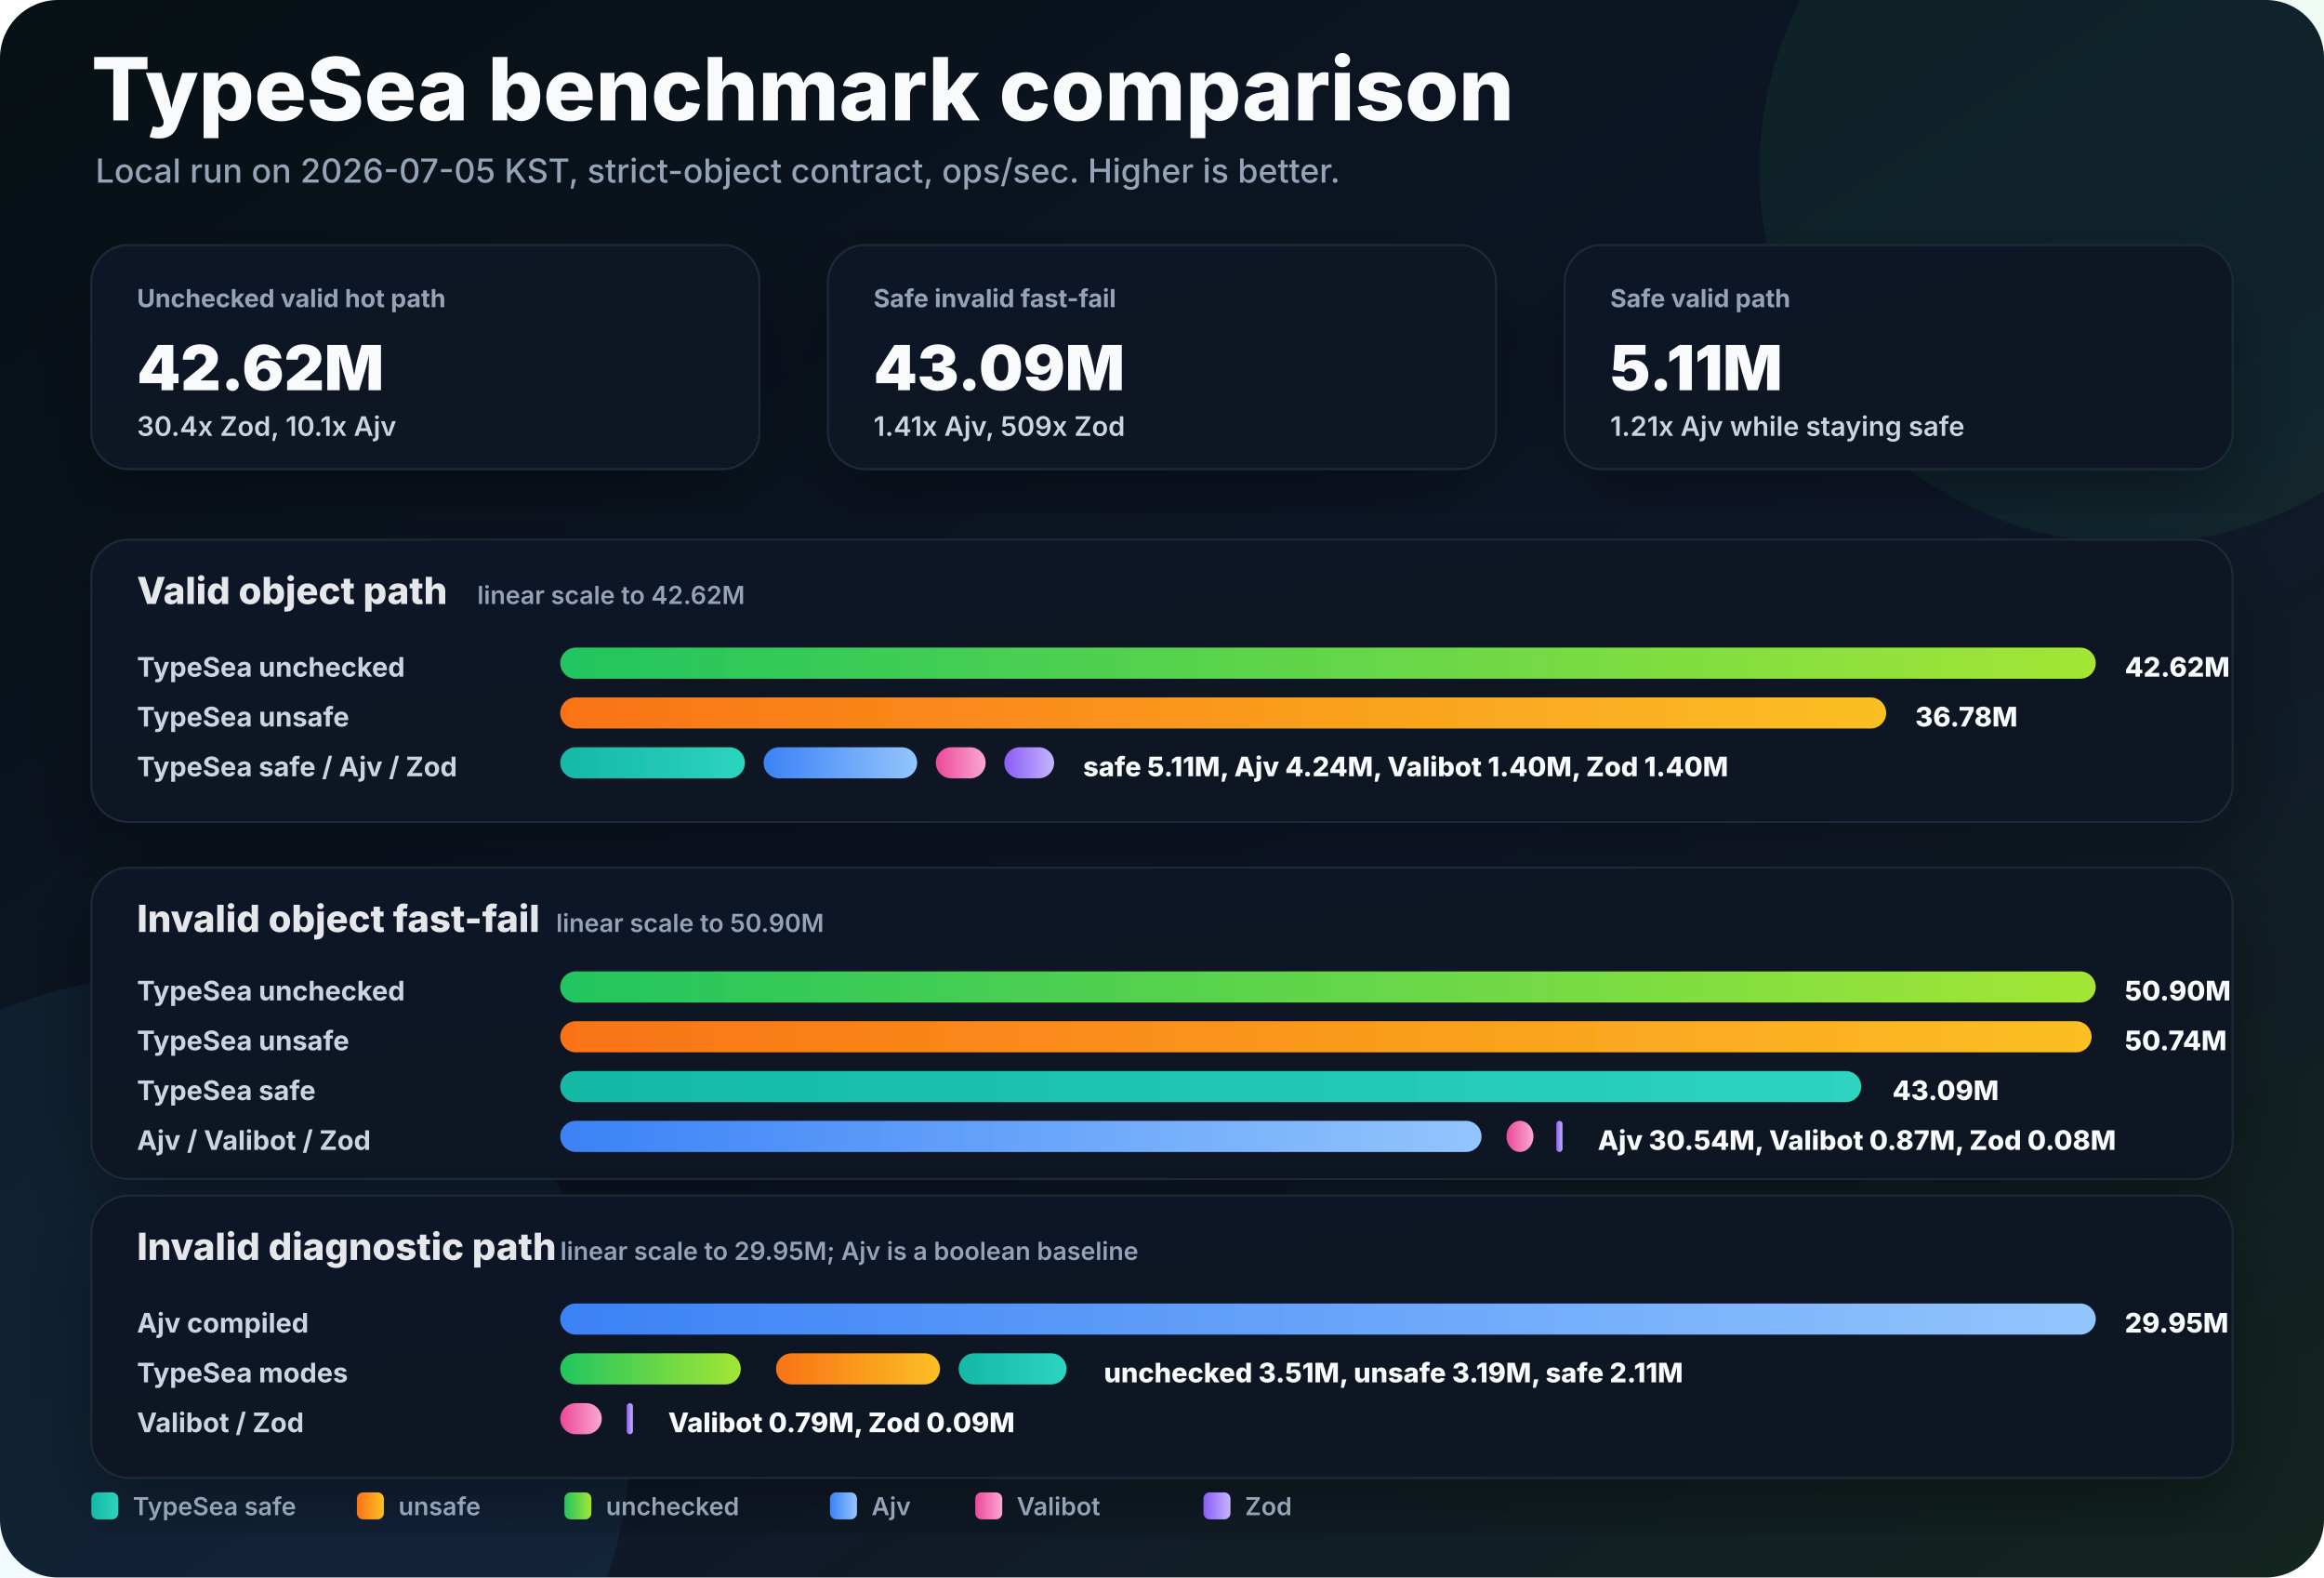
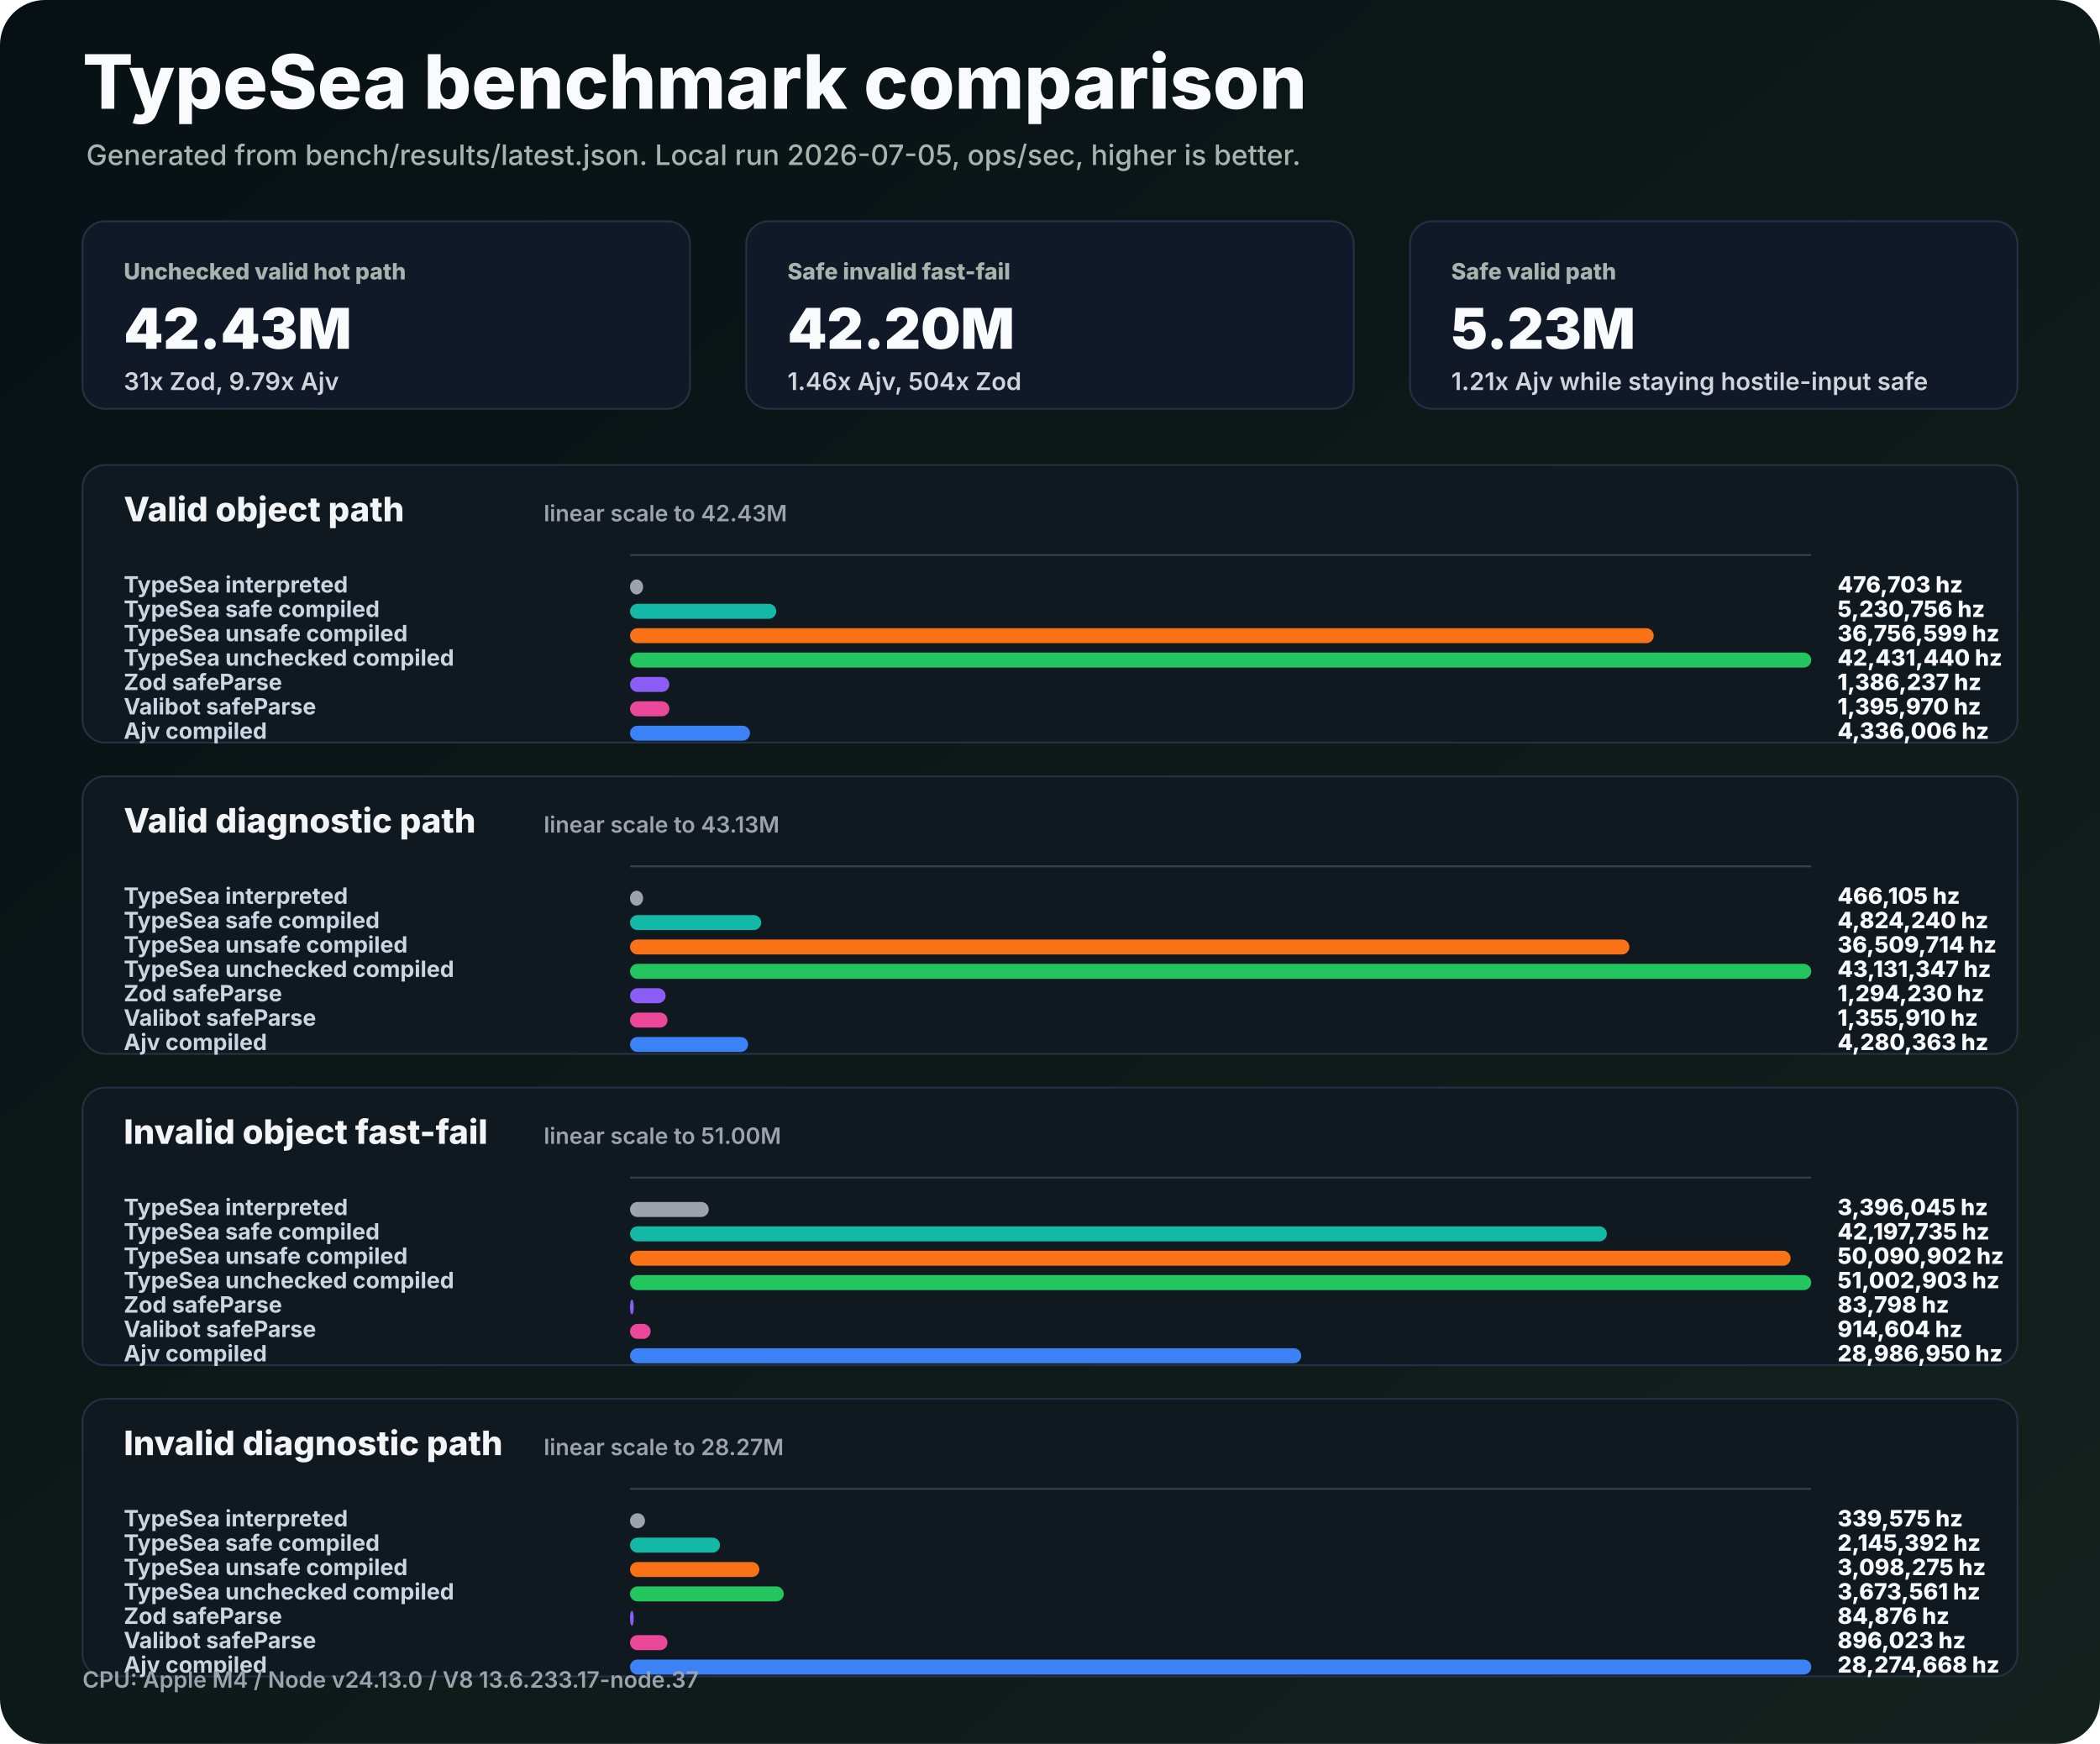
- <svg xmlns="http://www.w3.org/2000/svg" width="1120" height="760" viewBox="0 0 1120 760" role="img" aria-labelledby="title desc">
+ <svg xmlns="http://www.w3.org/2000/svg" width="1120" height="930" viewBox="0 0 1120 930" role="img" aria-labelledby="title desc">
  <defs>
    <linearGradient id="bg" x1="0" y1="0" x2="1" y2="1">
      <stop offset="0" stop-color="#071014" />
-       <stop offset="0.58" stop-color="#0f172a" />
-       <stop offset="1" stop-color="#13251f" />
+       <stop offset="1" stop-color="#14211d" />
    </linearGradient>
-     <linearGradient id="panel" x1="0" y1="0" x2="1" y2="1">
-       <stop offset="0" stop-color="#111827" />
-       <stop offset="1" stop-color="#0b1220" />
-     </linearGradient>
-     <linearGradient id="safe" x1="0" y1="0" x2="1" y2="0">
-       <stop offset="0" stop-color="#14b8a6" />
-       <stop offset="1" stop-color="#2dd4bf" />
-     </linearGradient>
-     <linearGradient id="unsafe" x1="0" y1="0" x2="1" y2="0">
-       <stop offset="0" stop-color="#f97316" />
-       <stop offset="1" stop-color="#fbbf24" />
-     </linearGradient>
-     <linearGradient id="unchecked" x1="0" y1="0" x2="1" y2="0">
-       <stop offset="0" stop-color="#22c55e" />
-       <stop offset="1" stop-color="#a3e635" />
-     </linearGradient>
-     <linearGradient id="ajv" x1="0" y1="0" x2="1" y2="0">
-       <stop offset="0" stop-color="#3b82f6" />
-       <stop offset="1" stop-color="#93c5fd" />
-     </linearGradient>
-     <linearGradient id="zod" x1="0" y1="0" x2="1" y2="0">
-       <stop offset="0" stop-color="#8b5cf6" />
-       <stop offset="1" stop-color="#c4b5fd" />
-     </linearGradient>
-     <linearGradient id="valibot" x1="0" y1="0" x2="1" y2="0">
-       <stop offset="0" stop-color="#ec4899" />
-       <stop offset="1" stop-color="#f9a8d4" />
-     </linearGradient>
-     <filter id="shadow" x="-20%" y="-20%" width="140%" height="140%">
-       <feDropShadow dx="0" dy="14" stdDeviation="18" flood-color="#000000" flood-opacity="0.35" />
-     </filter>
    <style>
            text { font-family: Inter, ui-sans-serif, system-ui, -apple-system, BlinkMacSystemFont, "Segoe UI", sans-serif; }
-             .title { fill: #f8fafc; font-size: 42px; font-weight: 800; letter-spacing: 0; }
-             .subtitle { fill: #94a3b8; font-size: 16px; font-weight: 500; }
-             .card-title { fill: #e5e7eb; font-size: 18px; font-weight: 800; }
-             .card-note { fill: #94a3b8; font-size: 12px; font-weight: 600; }
-             .metric-label { fill: #94a3b8; font-size: 12px; font-weight: 700; text-transform: uppercase; }
-             .metric-value { fill: #f8fafc; font-size: 30px; font-weight: 900; }
-             .metric-sub { fill: #cbd5e1; font-size: 13px; font-weight: 600; }
-             .bar-label { fill: #cbd5e1; font-size: 13px; font-weight: 700; }
-             .bar-value { fill: #f8fafc; font-size: 13px; font-weight: 800; }
+             .title { fill: #f8fafc; font-size: 40px; font-weight: 800; letter-spacing: 0; }
+             .subtitle { fill: #a7b4ad; font-size: 15px; font-weight: 500; }
+             .card-title { fill: #a7b4ad; font-size: 12px; font-weight: 800; text-transform: uppercase; }
+             .card-value { fill: #f8fafc; font-size: 30px; font-weight: 900; }
+             .card-note { fill: #d1d5db; font-size: 13px; font-weight: 600; }
+             .panel-title { fill: #f3f4f6; font-size: 18px; font-weight: 800; }
+             .panel-note { fill: #9ca3af; font-size: 12px; font-weight: 600; }
+             .bar-label { fill: #cbd5e1; font-size: 12px; font-weight: 700; }
+             .bar-value { fill: #f8fafc; font-size: 12px; font-weight: 800; }
            .axis { stroke: #334155; stroke-width: 1; }
        </style>
  </defs>
-   <rect width="1120" height="760" rx="28" fill="url(#bg)" />
-   <circle cx="1028" cy="82" r="180" fill="#22c55e" opacity="0.08" />
-   <circle cx="84" cy="690" r="220" fill="#38bdf8" opacity="0.07" />
-   <text id="headline" x="44" y="58" class="title">TypeSea benchmark comparison</text>
-   <text x="46" y="88" class="subtitle">Local run on 2026-07-05 KST, strict-object contract, ops/sec. Higher is better.</text>
-   <g filter="url(#shadow)">
-     <rect x="44" y="118" width="322" height="108" rx="18" fill="url(#panel)" stroke="#1f2937" />
-     <text x="66" y="148" class="metric-label">Unchecked valid hot path</text>
-     <text x="66" y="188" class="metric-value">42.62M</text>
-     <text x="66" y="210" class="metric-sub">30.4x Zod, 10.1x Ajv</text>
-     <rect x="399" y="118" width="322" height="108" rx="18" fill="url(#panel)" stroke="#1f2937" />
-     <text x="421" y="148" class="metric-label">Safe invalid fast-fail</text>
-     <text x="421" y="188" class="metric-value">43.09M</text>
-     <text x="421" y="210" class="metric-sub">1.41x Ajv, 509x Zod</text>
-     <rect x="754" y="118" width="322" height="108" rx="18" fill="url(#panel)" stroke="#1f2937" />
-     <text x="776" y="148" class="metric-label">Safe valid path</text>
-     <text x="776" y="188" class="metric-value">5.11M</text>
-     <text x="776" y="210" class="metric-sub">1.21x Ajv while staying safe</text>
+   <rect width="1120" height="930" rx="24" fill="url(#bg)" />
+   <text x="44" y="58" class="title">TypeSea benchmark comparison</text>
+   <text x="46" y="88" class="subtitle">Generated from bench/results/latest.json. Local run 2026-07-05, ops/sec, higher is better.</text>
+   <g>
+     <rect x="44" y="118" width="324" height="100" rx="12" fill="#111827" stroke="#243044" />
+     <text x="66" y="149" class="card-title">Unchecked valid hot path</text>
+     <text x="66" y="186" class="card-value">42.43M</text>
+     <text x="66" y="208" class="card-note">31x Zod, 9.79x Ajv</text>
  </g>
-   <g filter="url(#shadow)">
-     <rect x="44" y="260" width="1032" height="136" rx="18" fill="url(#panel)" stroke="#1f2937" />
-     <text x="66" y="291" class="card-title">Valid object path</text>
-     <text x="230" y="291" class="card-note">linear scale to 42.62M</text>
-     <line x1="270" y1="318" x2="1010" y2="318" class="axis" />
-     <text x="66" y="326" class="bar-label">TypeSea unchecked</text>
-     <rect x="270" y="312" width="740" height="15" rx="7.5" fill="url(#unchecked)" />
-     <text x="1024" y="326" class="bar-value">42.62M</text>
-     <text x="66" y="350" class="bar-label">TypeSea unsafe</text>
-     <rect x="270" y="336" width="639" height="15" rx="7.5" fill="url(#unsafe)" />
-     <text x="923" y="350" class="bar-value">36.78M</text>
-     <text x="66" y="374" class="bar-label">TypeSea safe / Ajv / Zod</text>
-     <rect x="270" y="360" width="89" height="15" rx="7.5" fill="url(#safe)" />
-     <rect x="368" y="360" width="74" height="15" rx="7.5" fill="url(#ajv)" />
-     <rect x="451" y="360" width="24" height="15" rx="7.5" fill="url(#valibot)" />
-     <rect x="484" y="360" width="24" height="15" rx="7.5" fill="url(#zod)" />
-     <text x="522" y="374" class="bar-value">safe 5.11M, Ajv 4.24M, Valibot 1.40M, Zod 1.40M</text>
+   <g>
+     <rect x="398" y="118" width="324" height="100" rx="12" fill="#111827" stroke="#243044" />
+     <text x="420" y="149" class="card-title">Safe invalid fast-fail</text>
+     <text x="420" y="186" class="card-value">42.20M</text>
+     <text x="420" y="208" class="card-note">1.46x Ajv, 504x Zod</text>
  </g>
-   <g filter="url(#shadow)">
-     <rect x="44" y="418" width="1032" height="150" rx="18" fill="url(#panel)" stroke="#1f2937" />
-     <text x="66" y="449" class="card-title">Invalid object fast-fail</text>
-     <text x="268" y="449" class="card-note">linear scale to 50.90M</text>
-     <line x1="270" y1="476" x2="1010" y2="476" class="axis" />
-     <text x="66" y="482" class="bar-label">TypeSea unchecked</text>
-     <rect x="270" y="468" width="740" height="15" rx="7.5" fill="url(#unchecked)" />
-     <text x="1024" y="482" class="bar-value">50.90M</text>
-     <text x="66" y="506" class="bar-label">TypeSea unsafe</text>
-     <rect x="270" y="492" width="738" height="15" rx="7.5" fill="url(#unsafe)" />
-     <text x="1024" y="506" class="bar-value">50.74M</text>
-     <text x="66" y="530" class="bar-label">TypeSea safe</text>
-     <rect x="270" y="516" width="627" height="15" rx="7.5" fill="url(#safe)" />
-     <text x="912" y="530" class="bar-value">43.09M</text>
-     <text x="66" y="554" class="bar-label">Ajv / Valibot / Zod</text>
-     <rect x="270" y="540" width="444" height="15" rx="7.5" fill="url(#ajv)" />
-     <rect x="726" y="540" width="13" height="15" rx="7.5" fill="url(#valibot)" />
-     <rect x="750" y="540" width="3" height="15" rx="1.5" fill="url(#zod)" />
-     <text x="770" y="554" class="bar-value">Ajv 30.54M, Valibot 0.87M, Zod 0.08M</text>
+   <g>
+     <rect x="752" y="118" width="324" height="100" rx="12" fill="#111827" stroke="#243044" />
+     <text x="774" y="149" class="card-title">Safe valid path</text>
+     <text x="774" y="186" class="card-value">5.23M</text>
+     <text x="774" y="208" class="card-note">1.21x Ajv while staying hostile-input safe</text>
  </g>
-   <g filter="url(#shadow)">
-     <rect x="44" y="576" width="1032" height="136" rx="18" fill="url(#panel)" stroke="#1f2937" />
-     <text x="66" y="607" class="card-title">Invalid diagnostic path</text>
-     <text x="270" y="607" class="card-note">linear scale to 29.95M; Ajv is a boolean baseline</text>
-     <line x1="270" y1="634" x2="1010" y2="634" class="axis" />
-     <text x="66" y="642" class="bar-label">Ajv compiled</text>
-     <rect x="270" y="628" width="740" height="15" rx="7.5" fill="url(#ajv)" />
-     <text x="1024" y="642" class="bar-value">29.95M</text>
-     <text x="66" y="666" class="bar-label">TypeSea modes</text>
-     <rect x="270" y="652" width="87" height="15" rx="7.5" fill="url(#unchecked)" />
-     <rect x="374" y="652" width="79" height="15" rx="7.5" fill="url(#unsafe)" />
-     <rect x="462" y="652" width="52" height="15" rx="7.5" fill="url(#safe)" />
-     <text x="532" y="666" class="bar-value">unchecked 3.51M, unsafe 3.19M, safe 2.11M</text>
-     <text x="66" y="690" class="bar-label">Valibot / Zod</text>
-     <rect x="270" y="676" width="20" height="15" rx="7.5" fill="url(#valibot)" />
-     <rect x="302" y="676" width="3" height="15" rx="1.5" fill="url(#zod)" />
-     <text x="322" y="690" class="bar-value">Valibot 0.79M, Zod 0.09M</text>
+   <g>
+     <rect x="44" y="248" width="1032" height="148" rx="12" fill="#101820" stroke="#243044" />
+     <text x="66" y="278" class="panel-title">Valid object path</text>
+     <text x="290" y="278" class="panel-note">linear scale to 42.43M</text>
+     <line x1="336" y1="296" x2="966" y2="296" class="axis" />
+     <text x="66" y="316" class="bar-label">TypeSea interpreted</text>
+     <rect x="336" y="309" width="7" height="8" rx="4" fill="#9ca3af" />
+     <text x="980" y="316" class="bar-value">476,703 hz</text>
+     <text x="66" y="329" class="bar-label">TypeSea safe compiled</text>
+     <rect x="336" y="322" width="78" height="8" rx="4" fill="#14b8a6" />
+     <text x="980" y="329" class="bar-value">5,230,756 hz</text>
+     <text x="66" y="342" class="bar-label">TypeSea unsafe compiled</text>
+     <rect x="336" y="335" width="546" height="8" rx="4" fill="#f97316" />
+     <text x="980" y="342" class="bar-value">36,756,599 hz</text>
+     <text x="66" y="355" class="bar-label">TypeSea unchecked compiled</text>
+     <rect x="336" y="348" width="630" height="8" rx="4" fill="#22c55e" />
+     <text x="980" y="355" class="bar-value">42,431,440 hz</text>
+     <text x="66" y="368" class="bar-label">Zod safeParse</text>
+     <rect x="336" y="361" width="21" height="8" rx="4" fill="#8b5cf6" />
+     <text x="980" y="368" class="bar-value">1,386,237 hz</text>
+     <text x="66" y="381" class="bar-label">Valibot safeParse</text>
+     <rect x="336" y="374" width="21" height="8" rx="4" fill="#ec4899" />
+     <text x="980" y="381" class="bar-value">1,395,970 hz</text>
+     <text x="66" y="394" class="bar-label">Ajv compiled</text>
+     <rect x="336" y="387" width="64" height="8" rx="4" fill="#3b82f6" />
+     <text x="980" y="394" class="bar-value">4,336,006 hz</text>
  </g>
-   <g transform="translate(44 730)">
-     <rect x="0" y="-11" width="13" height="13" rx="3" fill="url(#safe)" />
-     <text x="20" y="0" class="card-note">TypeSea safe</text>
-     <rect x="128" y="-11" width="13" height="13" rx="3" fill="url(#unsafe)" />
-     <text x="148" y="0" class="card-note">unsafe</text>
-     <rect x="228" y="-11" width="13" height="13" rx="3" fill="url(#unchecked)" />
-     <text x="248" y="0" class="card-note">unchecked</text>
-     <rect x="356" y="-11" width="13" height="13" rx="3" fill="url(#ajv)" />
-     <text x="376" y="0" class="card-note">Ajv</text>
-     <rect x="426" y="-11" width="13" height="13" rx="3" fill="url(#valibot)" />
-     <text x="446" y="0" class="card-note">Valibot</text>
-     <rect x="536" y="-11" width="13" height="13" rx="3" fill="url(#zod)" />
-     <text x="556" y="0" class="card-note">Zod</text>
+   <g>
+     <rect x="44" y="414" width="1032" height="148" rx="12" fill="#101820" stroke="#243044" />
+     <text x="66" y="444" class="panel-title">Valid diagnostic path</text>
+     <text x="290" y="444" class="panel-note">linear scale to 43.13M</text>
+     <line x1="336" y1="462" x2="966" y2="462" class="axis" />
+     <text x="66" y="482" class="bar-label">TypeSea interpreted</text>
+     <rect x="336" y="475" width="7" height="8" rx="4" fill="#9ca3af" />
+     <text x="980" y="482" class="bar-value">466,105 hz</text>
+     <text x="66" y="495" class="bar-label">TypeSea safe compiled</text>
+     <rect x="336" y="488" width="70" height="8" rx="4" fill="#14b8a6" />
+     <text x="980" y="495" class="bar-value">4,824,240 hz</text>
+     <text x="66" y="508" class="bar-label">TypeSea unsafe compiled</text>
+     <rect x="336" y="501" width="533" height="8" rx="4" fill="#f97316" />
+     <text x="980" y="508" class="bar-value">36,509,714 hz</text>
+     <text x="66" y="521" class="bar-label">TypeSea unchecked compiled</text>
+     <rect x="336" y="514" width="630" height="8" rx="4" fill="#22c55e" />
+     <text x="980" y="521" class="bar-value">43,131,347 hz</text>
+     <text x="66" y="534" class="bar-label">Zod safeParse</text>
+     <rect x="336" y="527" width="19" height="8" rx="4" fill="#8b5cf6" />
+     <text x="980" y="534" class="bar-value">1,294,230 hz</text>
+     <text x="66" y="547" class="bar-label">Valibot safeParse</text>
+     <rect x="336" y="540" width="20" height="8" rx="4" fill="#ec4899" />
+     <text x="980" y="547" class="bar-value">1,355,910 hz</text>
+     <text x="66" y="560" class="bar-label">Ajv compiled</text>
+     <rect x="336" y="553" width="63" height="8" rx="4" fill="#3b82f6" />
+     <text x="980" y="560" class="bar-value">4,280,363 hz</text>
  </g>
+   <g>
+     <rect x="44" y="580" width="1032" height="148" rx="12" fill="#101820" stroke="#243044" />
+     <text x="66" y="610" class="panel-title">Invalid object fast-fail</text>
+     <text x="290" y="610" class="panel-note">linear scale to 51.00M</text>
+     <line x1="336" y1="628" x2="966" y2="628" class="axis" />
+     <text x="66" y="648" class="bar-label">TypeSea interpreted</text>
+     <rect x="336" y="641" width="42" height="8" rx="4" fill="#9ca3af" />
+     <text x="980" y="648" class="bar-value">3,396,045 hz</text>
+     <text x="66" y="661" class="bar-label">TypeSea safe compiled</text>
+     <rect x="336" y="654" width="521" height="8" rx="4" fill="#14b8a6" />
+     <text x="980" y="661" class="bar-value">42,197,735 hz</text>
+     <text x="66" y="674" class="bar-label">TypeSea unsafe compiled</text>
+     <rect x="336" y="667" width="619" height="8" rx="4" fill="#f97316" />
+     <text x="980" y="674" class="bar-value">50,090,902 hz</text>
+     <text x="66" y="687" class="bar-label">TypeSea unchecked compiled</text>
+     <rect x="336" y="680" width="630" height="8" rx="4" fill="#22c55e" />
+     <text x="980" y="687" class="bar-value">51,002,903 hz</text>
+     <text x="66" y="700" class="bar-label">Zod safeParse</text>
+     <rect x="336" y="693" width="2" height="8" rx="4" fill="#8b5cf6" />
+     <text x="980" y="700" class="bar-value">83,798 hz</text>
+     <text x="66" y="713" class="bar-label">Valibot safeParse</text>
+     <rect x="336" y="706" width="11" height="8" rx="4" fill="#ec4899" />
+     <text x="980" y="713" class="bar-value">914,604 hz</text>
+     <text x="66" y="726" class="bar-label">Ajv compiled</text>
+     <rect x="336" y="719" width="358" height="8" rx="4" fill="#3b82f6" />
+     <text x="980" y="726" class="bar-value">28,986,950 hz</text>
+   </g>
+   <g>
+     <rect x="44" y="746" width="1032" height="148" rx="12" fill="#101820" stroke="#243044" />
+     <text x="66" y="776" class="panel-title">Invalid diagnostic path</text>
+     <text x="290" y="776" class="panel-note">linear scale to 28.27M</text>
+     <line x1="336" y1="794" x2="966" y2="794" class="axis" />
+     <text x="66" y="814" class="bar-label">TypeSea interpreted</text>
+     <rect x="336" y="807" width="8" height="8" rx="4" fill="#9ca3af" />
+     <text x="980" y="814" class="bar-value">339,575 hz</text>
+     <text x="66" y="827" class="bar-label">TypeSea safe compiled</text>
+     <rect x="336" y="820" width="48" height="8" rx="4" fill="#14b8a6" />
+     <text x="980" y="827" class="bar-value">2,145,392 hz</text>
+     <text x="66" y="840" class="bar-label">TypeSea unsafe compiled</text>
+     <rect x="336" y="833" width="69" height="8" rx="4" fill="#f97316" />
+     <text x="980" y="840" class="bar-value">3,098,275 hz</text>
+     <text x="66" y="853" class="bar-label">TypeSea unchecked compiled</text>
+     <rect x="336" y="846" width="82" height="8" rx="4" fill="#22c55e" />
+     <text x="980" y="853" class="bar-value">3,673,561 hz</text>
+     <text x="66" y="866" class="bar-label">Zod safeParse</text>
+     <rect x="336" y="859" width="2" height="8" rx="4" fill="#8b5cf6" />
+     <text x="980" y="866" class="bar-value">84,876 hz</text>
+     <text x="66" y="879" class="bar-label">Valibot safeParse</text>
+     <rect x="336" y="872" width="20" height="8" rx="4" fill="#ec4899" />
+     <text x="980" y="879" class="bar-value">896,023 hz</text>
+     <text x="66" y="892" class="bar-label">Ajv compiled</text>
+     <rect x="336" y="885" width="630" height="8" rx="4" fill="#3b82f6" />
+     <text x="980" y="892" class="bar-value">28,274,668 hz</text>
+   </g>
+   <text x="44" y="900" class="panel-note">CPU: Apple M4 / Node v24.13.0 / V8 13.6.233.17-node.37</text>
</svg>
